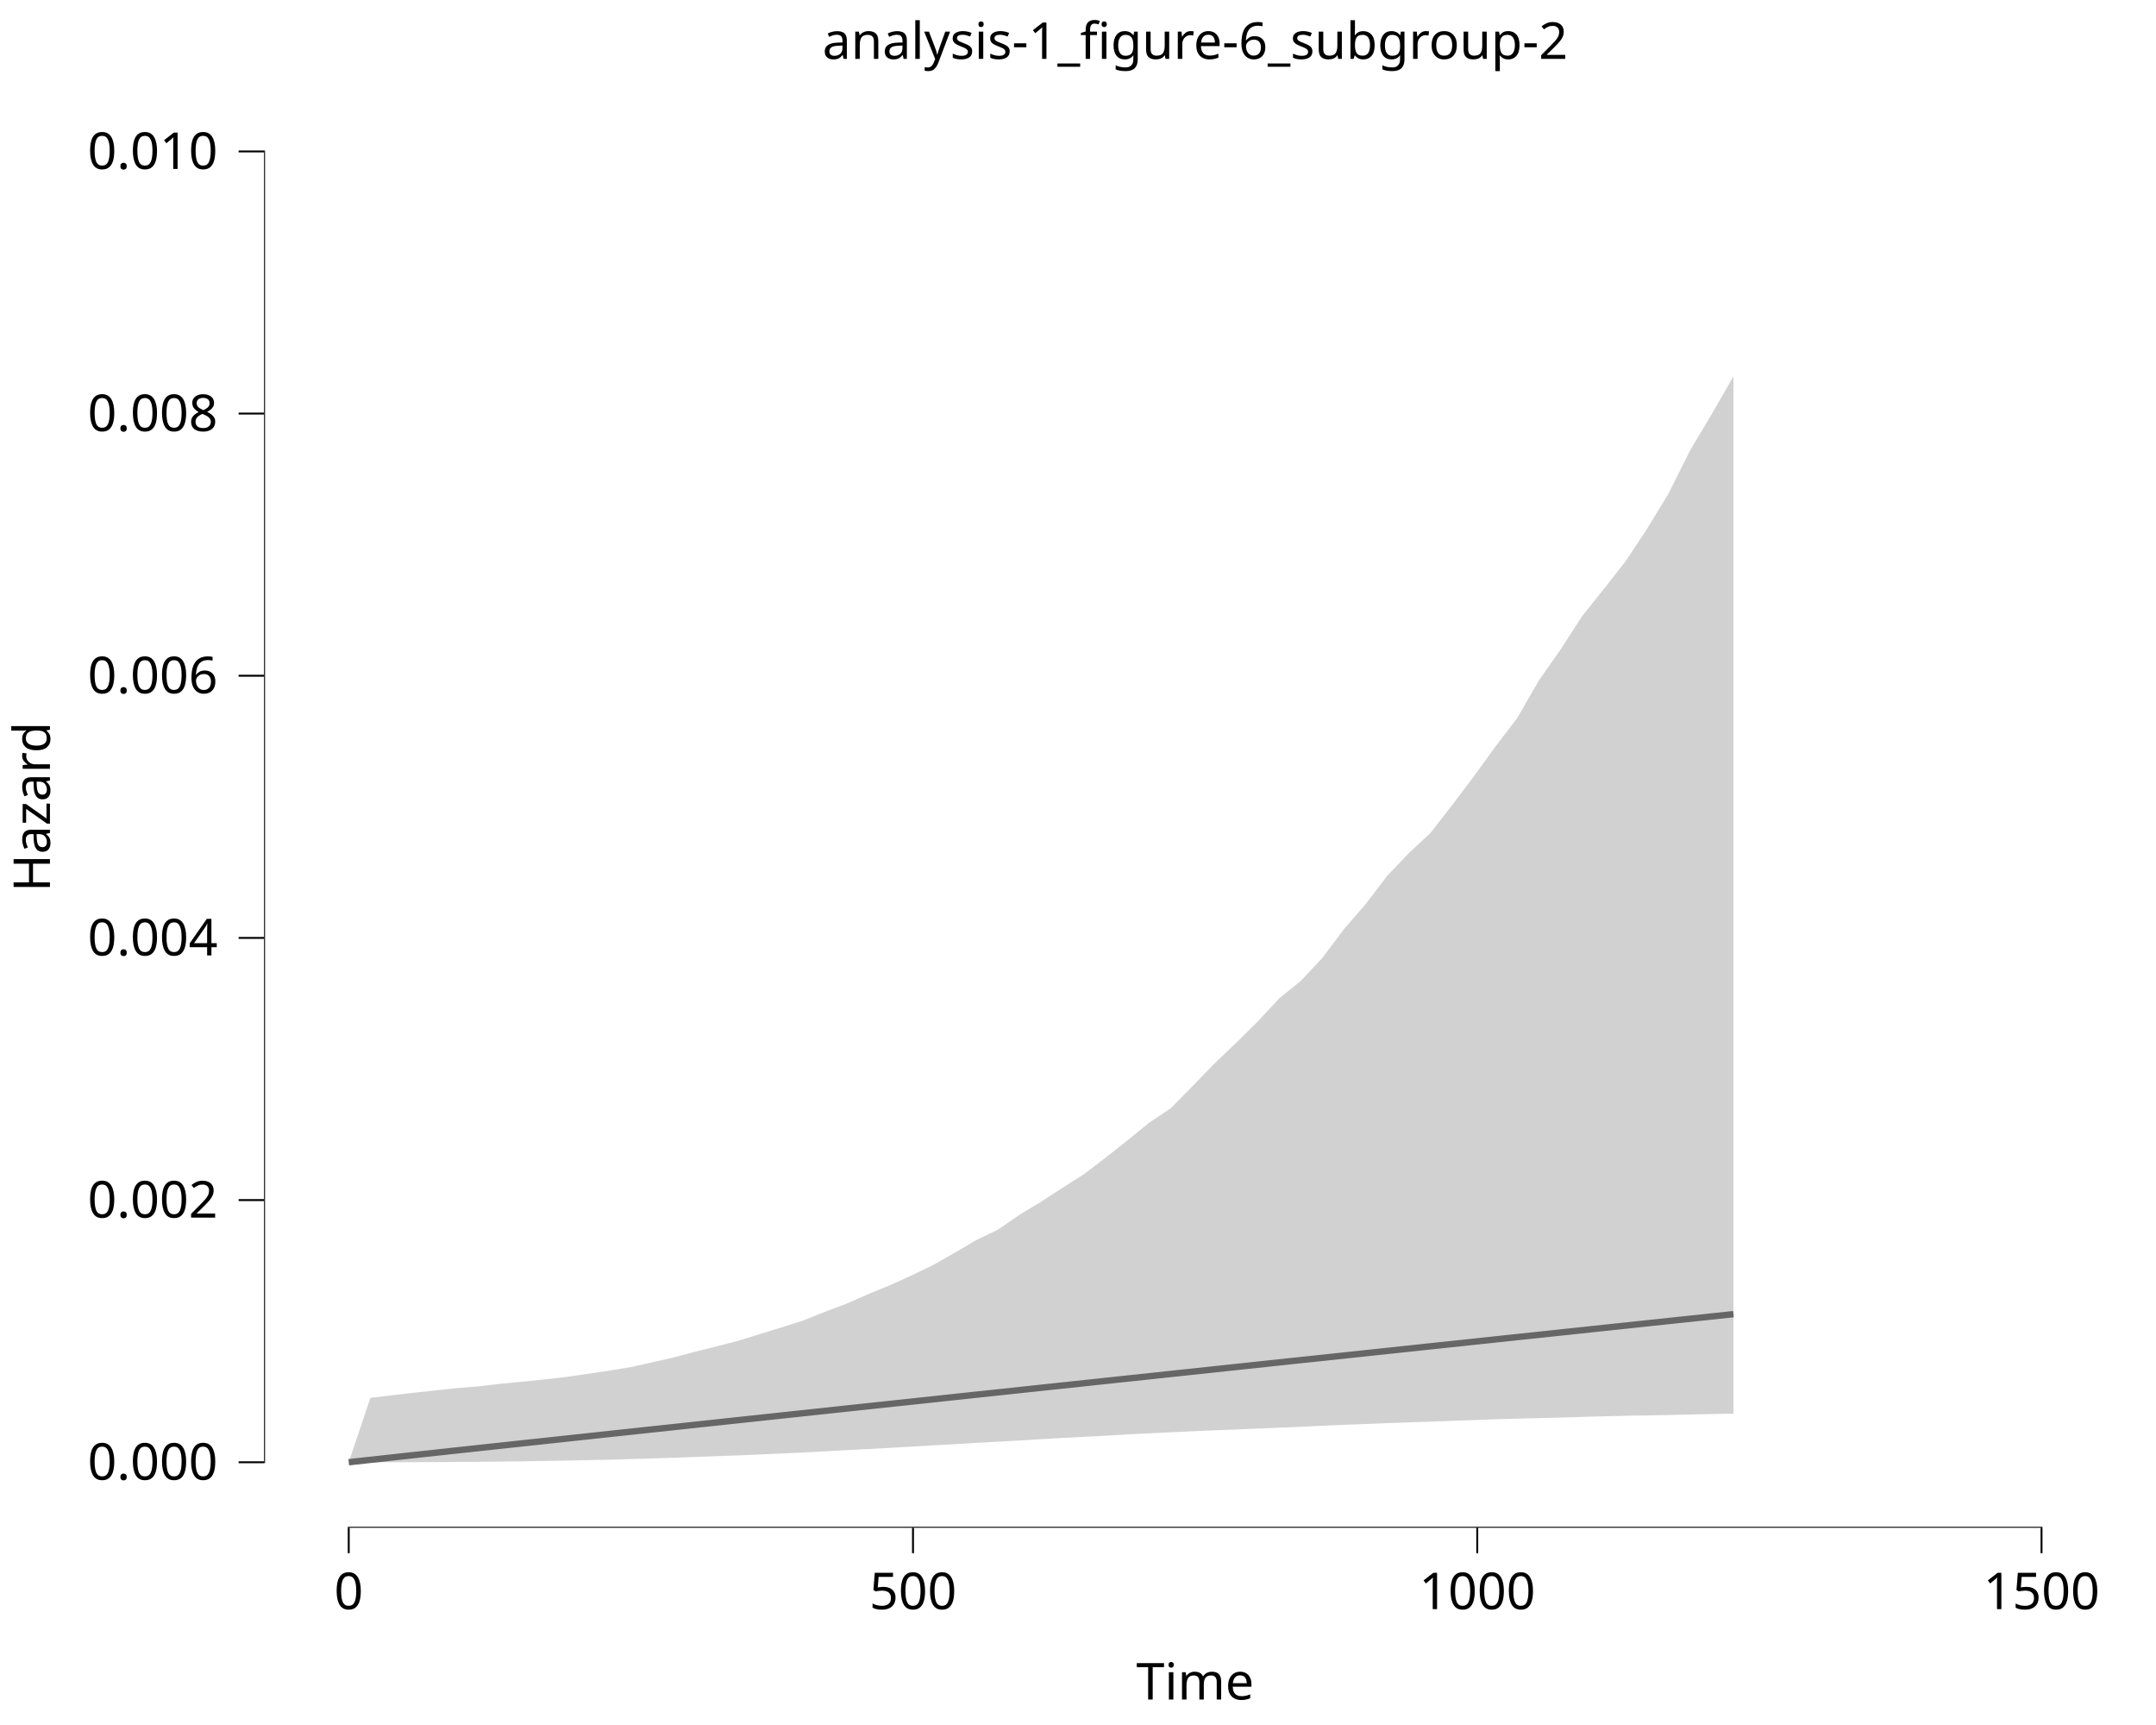
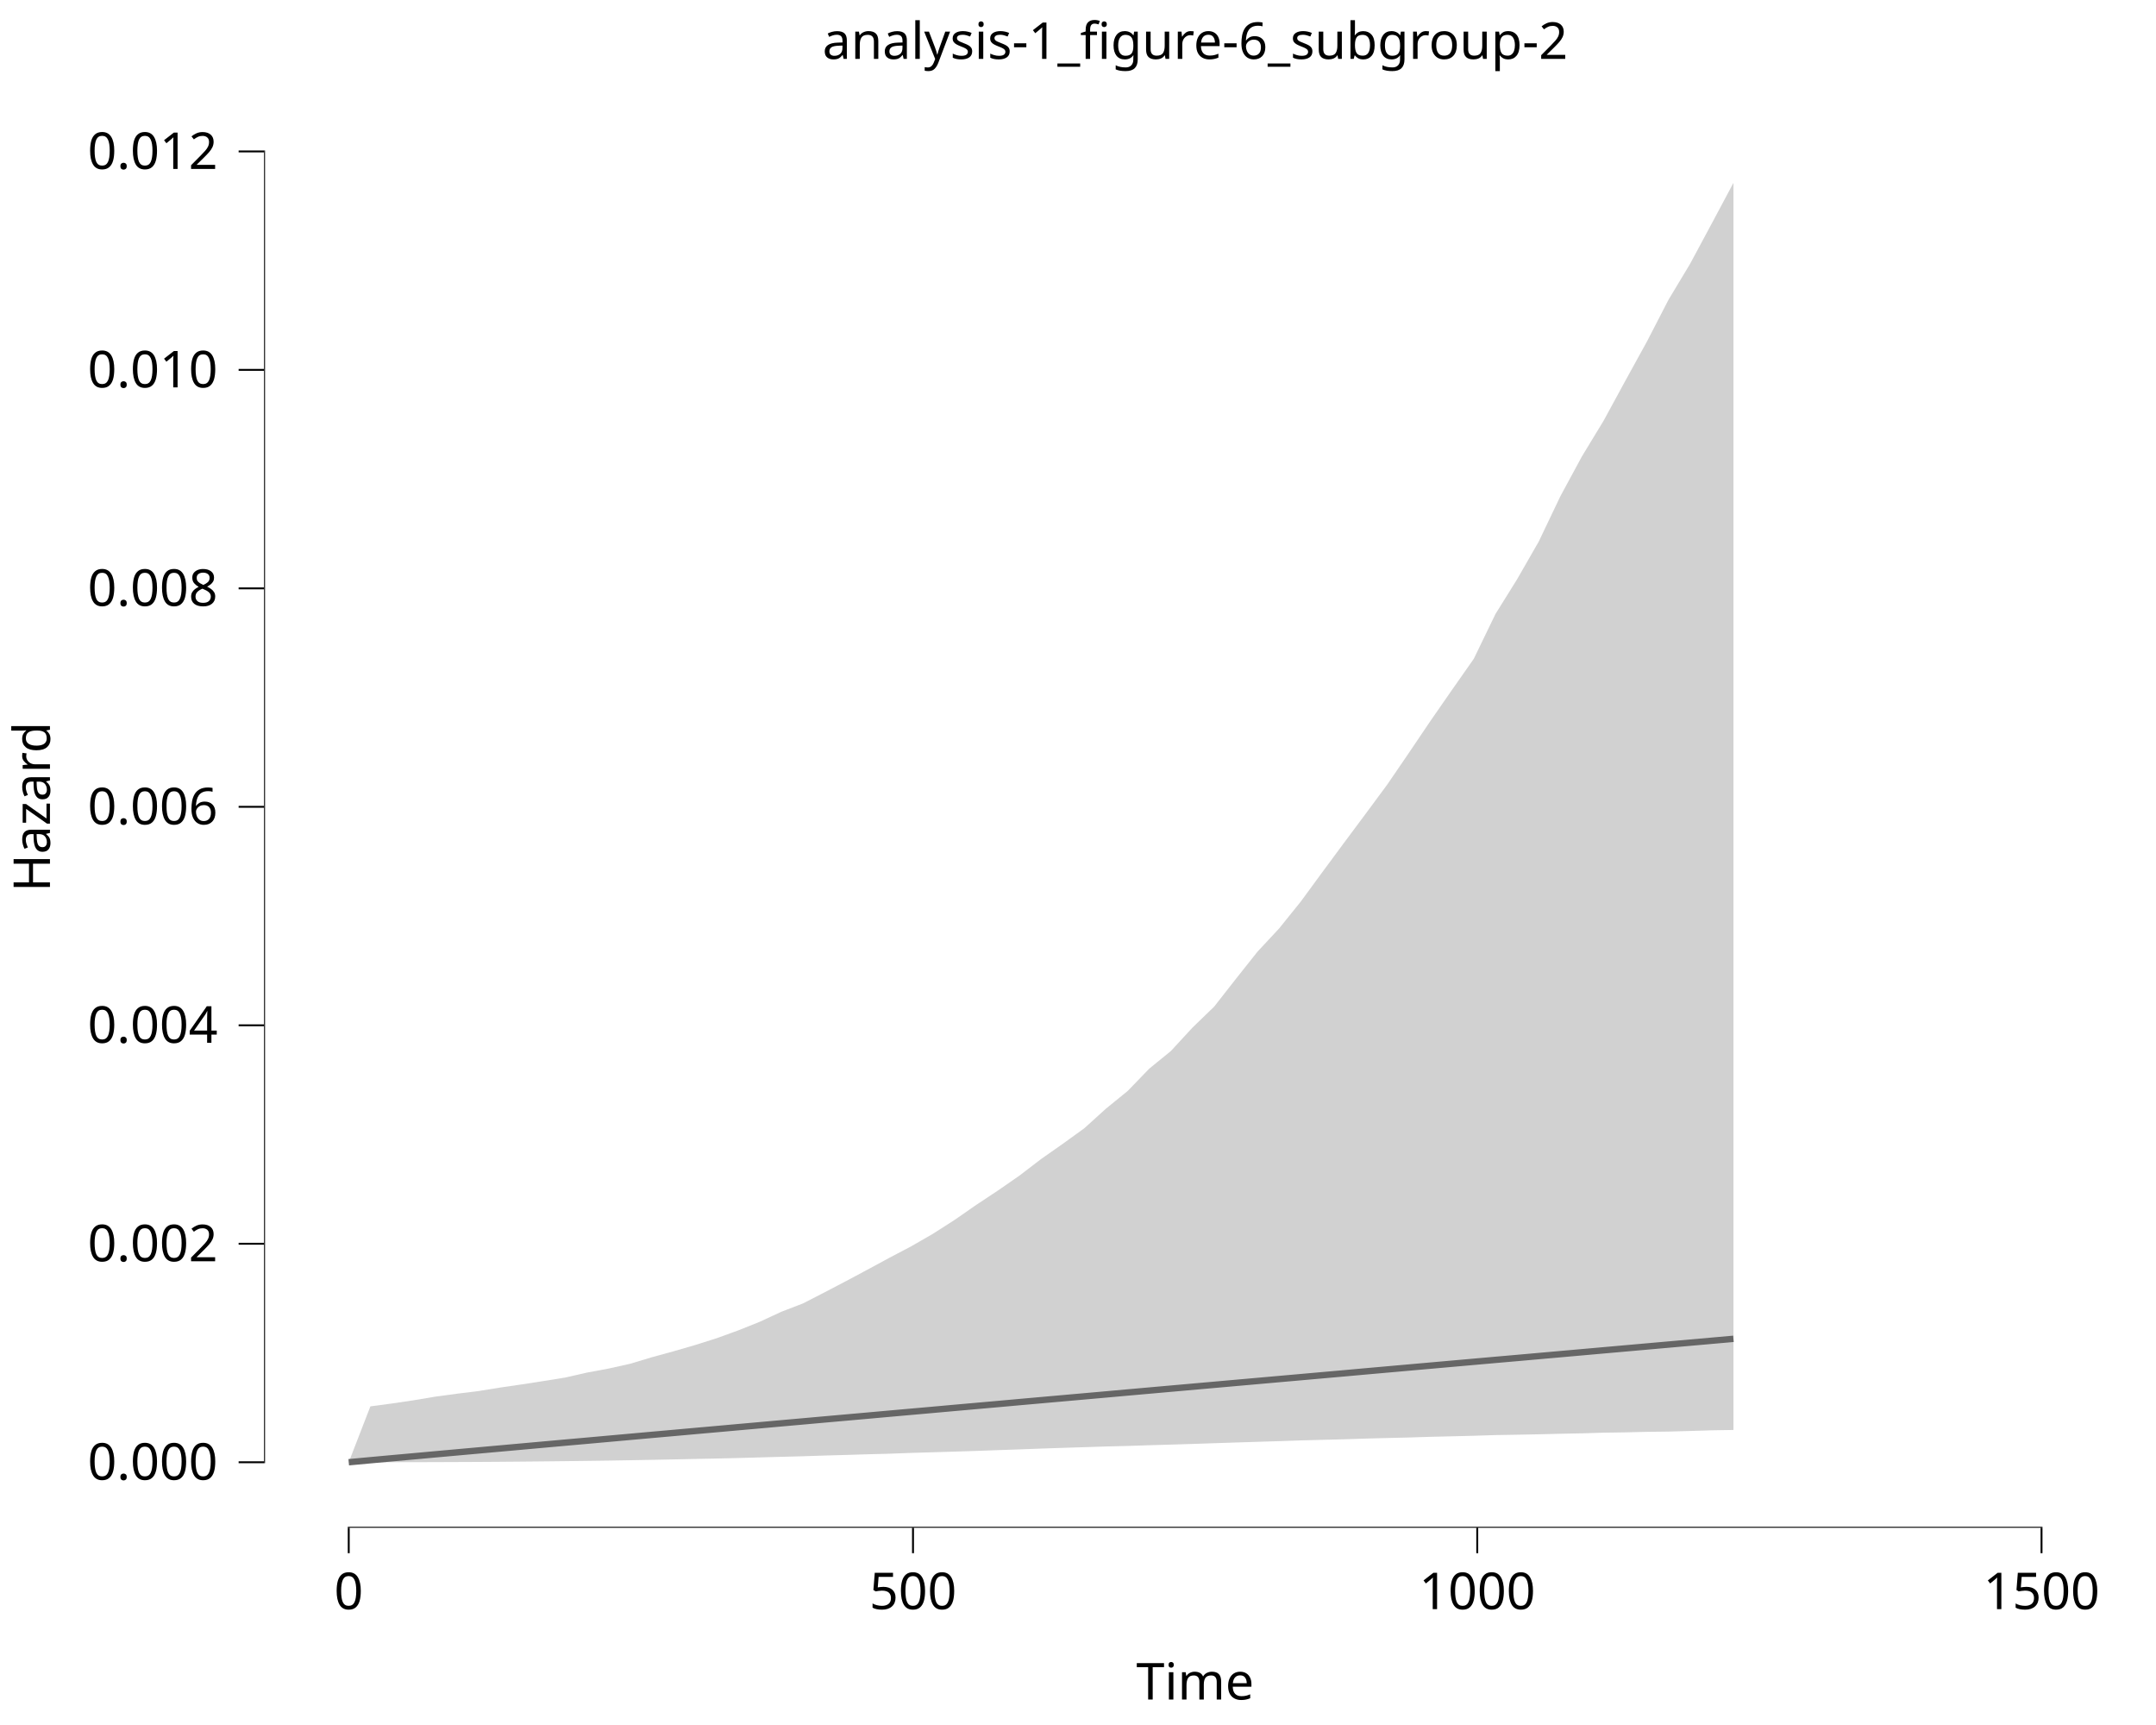
<svg xmlns="http://www.w3.org/2000/svg" class="svglite" data-engine-version="2.0" width="720.00pt" height="576.00pt" viewBox="0 0 720.00 576.00">
  <defs>
    <style type="text/css">
    .svglite line, .svglite polyline, .svglite polygon, .svglite path, .svglite rect, .svglite circle {
      fill: none;
      stroke: #000000;
      stroke-linecap: round;
      stroke-linejoin: round;
      stroke-miterlimit: 10.00;
    }
  </style>
  </defs>
  <rect width="100%" height="100%" style="stroke: none; fill: #FFFFFF;" />
  <defs>
    <clipPath id="cpMC4wMHw3MjAuMDB8MC4wMHw1NzYuMDA=">
      <rect x="0.00" y="0.00" width="720.00" height="576.00" />
    </clipPath>
  </defs>
  <g clip-path="url(#cpMC4wMHw3MjAuMDB8MC4wMHw1NzYuMDA=)">
    <rect x="-0" y="0.00" width="720.00" height="576.00" style="stroke-width: 10.67; stroke: none;" />
  </g>
  <defs>
    <clipPath id="cpODguMTl8NzEwLjA0fDI4LjY4fDUxMC4xNA==">
      <rect x="88.19" y="28.68" width="621.84" height="481.46" />
    </clipPath>
  </defs>
  <g clip-path="url(#cpODguMTl8NzEwLjA0fDI4LjY4fDUxMC4xNA==)">
    <rect x="88.19" y="28.68" width="621.84" height="481.46" style="stroke-width: 10.67; stroke: none;" />
-     <polygon points="116.46,488.26 123.69,466.76 130.91,465.90 138.14,465.06 145.36,464.29 152.59,463.51 159.81,462.92 167.04,462.06 174.26,461.39 181.49,460.63 188.71,459.84 195.94,458.78 203.16,457.72 210.39,456.55 217.62,454.94 224.84,453.31 232.07,451.38 239.29,449.58 246.52,447.71 253.74,445.48 260.97,443.25 268.19,440.95 275.42,438.06 282.64,435.35 289.87,432.16 297.09,429.21 304.32,425.93 311.55,422.44 318.77,418.36 326.00,414.09 333.22,410.63 340.45,405.64 347.67,401.28 354.90,396.57 362.12,391.98 369.35,386.46 376.57,380.73 383.80,374.86 391.02,370.03 398.25,362.67 405.48,355.21 412.70,348.33 419.93,341.20 427.15,333.42 434.38,327.55 441.60,319.86 448.83,310.23 456.05,301.91 463.28,292.43 470.50,284.84 477.73,278.11 484.95,268.81 492.18,259.26 499.41,249.27 506.63,239.84 513.86,227.31 521.08,217.00 528.31,205.79 535.53,196.77 542.76,187.58 549.98,176.67 557.21,164.79 564.43,150.37 571.66,138.22 578.89,125.67 578.89,472.02 571.66,472.17 564.43,472.31 557.21,472.50 549.98,472.62 542.76,472.74 535.53,472.93 528.31,473.12 521.08,473.35 513.86,473.53 506.63,473.70 499.41,473.91 492.18,474.18 484.95,474.44 477.73,474.70 470.50,474.95 463.28,475.21 456.05,475.49 448.83,475.76 441.60,476.06 434.38,476.44 427.15,476.73 419.93,477.02 412.70,477.33 405.48,477.60 398.25,477.92 391.02,478.26 383.80,478.60 376.57,478.94 369.35,479.40 362.12,479.77 354.90,480.14 347.67,480.57 340.45,481.00 333.22,481.40 326.00,481.80 318.77,482.24 311.55,482.64 304.32,483.04 297.09,483.47 289.87,483.86 282.64,484.22 275.42,484.62 268.19,485.00 260.97,485.35 253.74,485.66 246.52,485.97 239.29,486.24 232.07,486.50 224.84,486.77 217.62,487.00 210.39,487.21 203.16,487.42 195.94,487.56 188.71,487.71 181.49,487.85 174.26,487.96 167.04,488.05 159.81,488.12 152.59,488.17 145.36,488.21 138.14,488.23 130.91,488.25 123.69,488.25 116.46,488.26 " style="stroke-width: 0.00; stroke: none; stroke-linecap: butt; fill: #666666; fill-opacity: 0.30;" />
-     <polyline points="116.46,488.26 123.69,466.76 130.91,465.90 138.14,465.06 145.36,464.29 152.59,463.51 159.81,462.92 167.04,462.06 174.26,461.39 181.49,460.63 188.71,459.84 195.94,458.78 203.16,457.72 210.39,456.55 217.62,454.94 224.84,453.31 232.07,451.38 239.29,449.58 246.52,447.71 253.74,445.48 260.97,443.25 268.19,440.95 275.42,438.06 282.64,435.35 289.87,432.16 297.09,429.21 304.32,425.93 311.55,422.44 318.77,418.36 326.00,414.09 333.22,410.63 340.45,405.64 347.67,401.28 354.90,396.57 362.12,391.98 369.35,386.46 376.57,380.73 383.80,374.86 391.02,370.03 398.25,362.67 405.48,355.21 412.70,348.33 419.93,341.20 427.15,333.42 434.38,327.55 441.60,319.86 448.83,310.23 456.05,301.91 463.28,292.43 470.50,284.84 477.73,278.11 484.95,268.81 492.18,259.26 499.41,249.27 506.63,239.84 513.86,227.31 521.08,217.00 528.31,205.79 535.53,196.77 542.76,187.58 549.98,176.67 557.21,164.79 564.43,150.37 571.66,138.22 578.89,125.67 " style="stroke-width: 1.07; stroke: none; stroke-linecap: butt;" />
-     <polyline points="578.89,472.02 571.66,472.17 564.43,472.31 557.21,472.50 549.98,472.62 542.76,472.74 535.53,472.93 528.31,473.12 521.08,473.35 513.86,473.53 506.63,473.70 499.41,473.91 492.18,474.18 484.95,474.44 477.73,474.70 470.50,474.95 463.28,475.21 456.05,475.49 448.83,475.76 441.60,476.06 434.38,476.44 427.15,476.73 419.93,477.02 412.70,477.33 405.48,477.60 398.25,477.92 391.02,478.26 383.80,478.60 376.57,478.94 369.35,479.40 362.12,479.77 354.90,480.14 347.67,480.57 340.45,481.00 333.22,481.40 326.00,481.80 318.77,482.24 311.55,482.64 304.32,483.04 297.09,483.47 289.87,483.86 282.64,484.22 275.42,484.62 268.19,485.00 260.97,485.35 253.74,485.66 246.52,485.97 239.29,486.24 232.07,486.50 224.84,486.77 217.62,487.00 210.39,487.21 203.16,487.42 195.94,487.56 188.71,487.71 181.49,487.85 174.26,487.96 167.04,488.05 159.81,488.12 152.59,488.17 145.36,488.21 138.14,488.23 130.91,488.25 123.69,488.25 116.46,488.26 " style="stroke-width: 1.07; stroke: none; stroke-linecap: butt;" />
-     <polyline points="116.46,488.26 123.69,487.46 130.91,486.67 138.14,485.88 145.36,485.10 152.59,484.31 159.81,483.53 167.04,482.75 174.26,481.97 181.49,481.20 188.71,480.42 195.94,479.64 203.16,478.86 210.39,478.09 217.62,477.31 224.84,476.54 232.07,475.76 239.29,474.99 246.52,474.21 253.74,473.44 260.97,472.66 268.19,471.89 275.42,471.12 282.64,470.34 289.87,469.57 297.09,468.80 304.32,468.03 311.55,467.26 318.77,466.48 326.00,465.71 333.22,464.94 340.45,464.17 347.67,463.40 354.90,462.63 362.12,461.86 369.35,461.09 376.57,460.32 383.80,459.55 391.02,458.78 398.25,458.01 405.48,457.24 412.70,456.47 419.93,455.70 427.15,454.93 434.38,454.16 441.60,453.40 448.83,452.63 456.05,451.86 463.28,451.09 470.50,450.32 477.73,449.55 484.95,448.79 492.18,448.02 499.41,447.25 506.63,446.48 513.86,445.72 521.08,444.95 528.31,444.18 535.53,443.41 542.76,442.65 549.98,441.88 557.21,441.11 564.43,440.35 571.66,439.58 578.89,438.81 " style="stroke-width: 2.13; stroke: #666666; stroke-linecap: butt;" />
+     <polygon points="116.46,488.26 123.69,469.61 130.91,468.64 138.14,467.57 145.36,466.36 152.59,465.38 159.81,464.49 167.04,463.32 174.26,462.27 181.49,461.15 188.71,459.99 195.94,458.34 203.16,457.00 210.39,455.39 217.62,453.22 224.84,451.24 232.07,449.15 239.29,446.86 246.52,444.24 253.74,441.35 260.97,438.00 268.19,435.22 275.42,431.50 282.64,427.72 289.87,423.86 297.09,419.95 304.32,416.15 311.55,411.98 318.77,407.36 326.00,402.34 333.22,397.56 340.45,392.55 347.67,387.02 354.90,381.95 362.12,376.73 369.35,370.18 376.57,364.31 383.80,356.83 391.02,350.95 398.25,343.11 405.48,336.12 412.70,326.90 419.93,317.79 427.15,310.04 434.38,301.07 441.60,291.22 448.83,281.44 456.05,271.75 463.28,261.97 470.50,251.40 477.73,240.69 484.95,230.29 492.18,219.97 499.41,205.03 506.63,193.44 513.86,180.85 521.08,165.72 528.31,152.36 535.53,140.48 542.76,127.19 549.98,114.08 557.21,100.08 564.43,88.06 571.66,74.60 578.89,61.05 578.89,477.48 571.66,477.60 564.43,477.82 557.21,478.02 549.98,478.11 542.76,478.28 535.53,478.39 528.31,478.61 521.08,478.75 513.86,478.93 506.63,479.07 499.41,479.19 492.18,479.42 484.95,479.60 477.73,479.77 470.50,480.00 463.28,480.17 456.05,480.36 448.83,480.60 441.60,480.78 434.38,480.97 427.15,481.22 419.93,481.44 412.70,481.67 405.48,481.91 398.25,482.15 391.02,482.37 383.80,482.58 376.57,482.82 369.35,483.00 362.12,483.23 354.90,483.46 347.67,483.70 340.45,483.97 333.22,484.22 326.00,484.48 318.77,484.71 311.55,484.93 304.32,485.14 297.09,485.41 289.87,485.60 282.64,485.82 275.42,486.02 268.19,486.26 260.97,486.45 253.74,486.65 246.52,486.85 239.29,487.02 232.07,487.16 224.84,487.32 217.62,487.46 210.39,487.59 203.16,487.71 195.94,487.81 188.71,487.90 181.49,487.98 174.26,488.05 167.04,488.11 159.81,488.16 152.59,488.19 145.36,488.22 138.14,488.24 130.91,488.25 123.69,488.25 116.46,488.26 " style="stroke-width: 0.00; stroke: none; stroke-linecap: butt; fill: #666666; fill-opacity: 0.30;" />
+     <polyline points="116.46,488.26 123.69,469.61 130.91,468.64 138.14,467.57 145.36,466.36 152.59,465.38 159.81,464.49 167.04,463.32 174.26,462.27 181.49,461.15 188.71,459.99 195.94,458.34 203.16,457.00 210.39,455.39 217.62,453.22 224.84,451.24 232.07,449.15 239.29,446.86 246.52,444.24 253.74,441.35 260.97,438.00 268.19,435.22 275.42,431.50 282.64,427.72 289.87,423.86 297.09,419.95 304.32,416.15 311.55,411.98 318.77,407.36 326.00,402.34 333.22,397.56 340.45,392.55 347.67,387.02 354.90,381.95 362.12,376.73 369.35,370.18 376.57,364.31 383.80,356.83 391.02,350.95 398.25,343.11 405.48,336.12 412.70,326.90 419.93,317.79 427.15,310.04 434.38,301.07 441.60,291.22 448.83,281.44 456.05,271.75 463.28,261.97 470.50,251.40 477.73,240.69 484.95,230.29 492.18,219.97 499.41,205.03 506.63,193.44 513.86,180.85 521.08,165.72 528.31,152.36 535.53,140.48 542.76,127.19 549.98,114.08 557.21,100.08 564.43,88.06 571.66,74.60 578.89,61.05 " style="stroke-width: 1.07; stroke: none; stroke-linecap: butt;" />
+     <polyline points="578.89,477.48 571.66,477.60 564.43,477.82 557.21,478.02 549.98,478.11 542.76,478.28 535.53,478.39 528.31,478.61 521.08,478.75 513.86,478.93 506.63,479.07 499.41,479.19 492.18,479.42 484.95,479.60 477.73,479.77 470.50,480.00 463.28,480.17 456.05,480.36 448.83,480.60 441.60,480.78 434.38,480.97 427.15,481.22 419.93,481.44 412.70,481.67 405.48,481.91 398.25,482.15 391.02,482.37 383.80,482.58 376.57,482.82 369.35,483.00 362.12,483.23 354.90,483.46 347.67,483.70 340.45,483.97 333.22,484.22 326.00,484.48 318.77,484.71 311.55,484.93 304.32,485.14 297.09,485.41 289.87,485.60 282.64,485.82 275.42,486.02 268.19,486.26 260.97,486.45 253.74,486.65 246.52,486.85 239.29,487.02 232.07,487.16 224.84,487.32 217.62,487.46 210.39,487.59 203.16,487.71 195.94,487.81 188.71,487.90 181.49,487.98 174.26,488.05 167.04,488.11 159.81,488.16 152.59,488.19 145.36,488.22 138.14,488.24 130.91,488.25 123.69,488.25 116.46,488.26 " style="stroke-width: 1.07; stroke: none; stroke-linecap: butt;" />
+     <polyline points="116.46,488.26 123.69,487.59 130.91,486.93 138.14,486.28 145.36,485.62 152.59,484.97 159.81,484.32 167.04,483.67 174.26,483.02 181.49,482.37 188.71,481.72 195.94,481.08 203.16,480.43 210.39,479.78 217.62,479.13 224.84,478.49 232.07,477.84 239.29,477.20 246.52,476.55 253.74,475.91 260.97,475.26 268.19,474.62 275.42,473.97 282.64,473.33 289.87,472.69 297.09,472.04 304.32,471.40 311.55,470.76 318.77,470.11 326.00,469.47 333.22,468.83 340.45,468.18 347.67,467.54 354.90,466.90 362.12,466.26 369.35,465.62 376.57,464.97 383.80,464.33 391.02,463.69 398.25,463.05 405.48,462.41 412.70,461.77 419.93,461.13 427.15,460.49 434.38,459.85 441.60,459.21 448.83,458.57 456.05,457.92 463.28,457.28 470.50,456.64 477.73,456.00 484.95,455.36 492.18,454.72 499.41,454.08 506.63,453.45 513.86,452.81 521.08,452.17 528.31,451.53 535.53,450.89 542.76,450.25 549.98,449.61 557.21,448.97 564.43,448.33 571.66,447.69 578.89,447.05 " style="stroke-width: 2.13; stroke: #666666; stroke-linecap: butt;" />
    <line x1="116.14" y1="510.14" x2="682.09" y2="510.14" style="stroke-width: 0.64; stroke-linecap: butt;" />
    <line x1="88.19" y1="488.57" x2="88.19" y2="50.24" style="stroke-width: 0.64; stroke-linecap: butt;" />
    <rect x="88.19" y="28.68" width="621.84" height="481.46" style="stroke-width: 0.00; stroke: none;" />
  </g>
  <g clip-path="url(#cpMC4wMHw3MjAuMDB8MC4wMHw1NzYuMDA=)">
    <polyline points="88.19,510.14 88.19,28.68 " style="stroke-width: 0.00; stroke: none; stroke-linecap: butt;" />
    <text x="72.72" y="494.10" text-anchor="end" style="font-size: 17.00px; font-family: sans;" textLength="42.54px" lengthAdjust="spacingAndGlyphs">0.000</text>
-     <text x="72.72" y="406.57" text-anchor="end" style="font-size: 17.00px; font-family: sans;" textLength="42.54px" lengthAdjust="spacingAndGlyphs">0.002</text>
-     <text x="72.72" y="319.03" text-anchor="end" style="font-size: 17.00px; font-family: sans;" textLength="42.54px" lengthAdjust="spacingAndGlyphs">0.004</text>
-     <text x="72.72" y="231.49" text-anchor="end" style="font-size: 17.00px; font-family: sans;" textLength="42.54px" lengthAdjust="spacingAndGlyphs">0.006</text>
-     <text x="72.72" y="143.95" text-anchor="end" style="font-size: 17.00px; font-family: sans;" textLength="42.54px" lengthAdjust="spacingAndGlyphs">0.008</text>
-     <text x="72.72" y="56.41" text-anchor="end" style="font-size: 17.00px; font-family: sans;" textLength="42.54px" lengthAdjust="spacingAndGlyphs">0.010</text>
+     <text x="72.72" y="421.16" text-anchor="end" style="font-size: 17.00px; font-family: sans;" textLength="42.54px" lengthAdjust="spacingAndGlyphs">0.002</text>
+     <text x="72.72" y="348.21" text-anchor="end" style="font-size: 17.00px; font-family: sans;" textLength="42.54px" lengthAdjust="spacingAndGlyphs">0.004</text>
+     <text x="72.72" y="275.26" text-anchor="end" style="font-size: 17.00px; font-family: sans;" textLength="42.54px" lengthAdjust="spacingAndGlyphs">0.006</text>
+     <text x="72.72" y="202.31" text-anchor="end" style="font-size: 17.00px; font-family: sans;" textLength="42.54px" lengthAdjust="spacingAndGlyphs">0.008</text>
+     <text x="72.72" y="129.36" text-anchor="end" style="font-size: 17.00px; font-family: sans;" textLength="42.54px" lengthAdjust="spacingAndGlyphs">0.010</text>
+     <text x="72.72" y="56.41" text-anchor="end" style="font-size: 17.00px; font-family: sans;" textLength="42.54px" lengthAdjust="spacingAndGlyphs">0.012</text>
    <polyline points="79.69,488.26 88.19,488.26 " style="stroke-width: 0.64; stroke-linecap: butt;" />
-     <polyline points="79.69,400.72 88.19,400.72 " style="stroke-width: 0.64; stroke-linecap: butt;" />
-     <polyline points="79.69,313.18 88.19,313.18 " style="stroke-width: 0.64; stroke-linecap: butt;" />
-     <polyline points="79.69,225.64 88.19,225.64 " style="stroke-width: 0.64; stroke-linecap: butt;" />
-     <polyline points="79.69,138.10 88.19,138.10 " style="stroke-width: 0.64; stroke-linecap: butt;" />
+     <polyline points="79.69,415.31 88.19,415.31 " style="stroke-width: 0.64; stroke-linecap: butt;" />
+     <polyline points="79.69,342.36 88.19,342.36 " style="stroke-width: 0.64; stroke-linecap: butt;" />
+     <polyline points="79.69,269.41 88.19,269.41 " style="stroke-width: 0.64; stroke-linecap: butt;" />
+     <polyline points="79.69,196.46 88.19,196.46 " style="stroke-width: 0.64; stroke-linecap: butt;" />
+     <polyline points="79.69,123.51 88.19,123.51 " style="stroke-width: 0.64; stroke-linecap: butt;" />
    <polyline points="79.69,50.56 88.19,50.56 " style="stroke-width: 0.64; stroke-linecap: butt;" />
    <polyline points="88.19,510.14 710.04,510.14 " style="stroke-width: 0.00; stroke: none; stroke-linecap: butt;" />
    <polyline points="116.46,518.64 116.46,510.14 " style="stroke-width: 0.64; stroke-linecap: butt;" />
    <polyline points="304.90,518.64 304.90,510.14 " style="stroke-width: 0.64; stroke-linecap: butt;" />
    <polyline points="493.33,518.64 493.33,510.14 " style="stroke-width: 0.64; stroke-linecap: butt;" />
    <polyline points="681.77,518.64 681.77,510.14 " style="stroke-width: 0.64; stroke-linecap: butt;" />
    <text x="116.46" y="537.32" text-anchor="middle" style="font-size: 17.00px; font-family: sans;" textLength="9.46px" lengthAdjust="spacingAndGlyphs">0</text>
    <text x="304.90" y="537.32" text-anchor="middle" style="font-size: 17.00px; font-family: sans;" textLength="28.37px" lengthAdjust="spacingAndGlyphs">500</text>
    <text x="493.33" y="537.32" text-anchor="middle" style="font-size: 17.00px; font-family: sans;" textLength="37.82px" lengthAdjust="spacingAndGlyphs">1000</text>
    <text x="681.77" y="537.32" text-anchor="middle" style="font-size: 17.00px; font-family: sans;" textLength="37.82px" lengthAdjust="spacingAndGlyphs">1500</text>
    <text x="399.12" y="567.49" text-anchor="middle" style="font-size: 17.00px; font-family: sans;" textLength="37.78px" lengthAdjust="spacingAndGlyphs">Time</text>
    <text transform="translate(16.68,269.41) rotate(-90)" text-anchor="middle" style="font-size: 17.00px; font-family: sans;" textLength="54.81px" lengthAdjust="spacingAndGlyphs">Hazard</text>
    <text x="399.12" y="19.67" text-anchor="middle" style="font-size: 17.00px; font-family: sans;" textLength="239.12px" lengthAdjust="spacingAndGlyphs">analysis-1_figure-6_subgroup-2</text>
  </g>
</svg>
